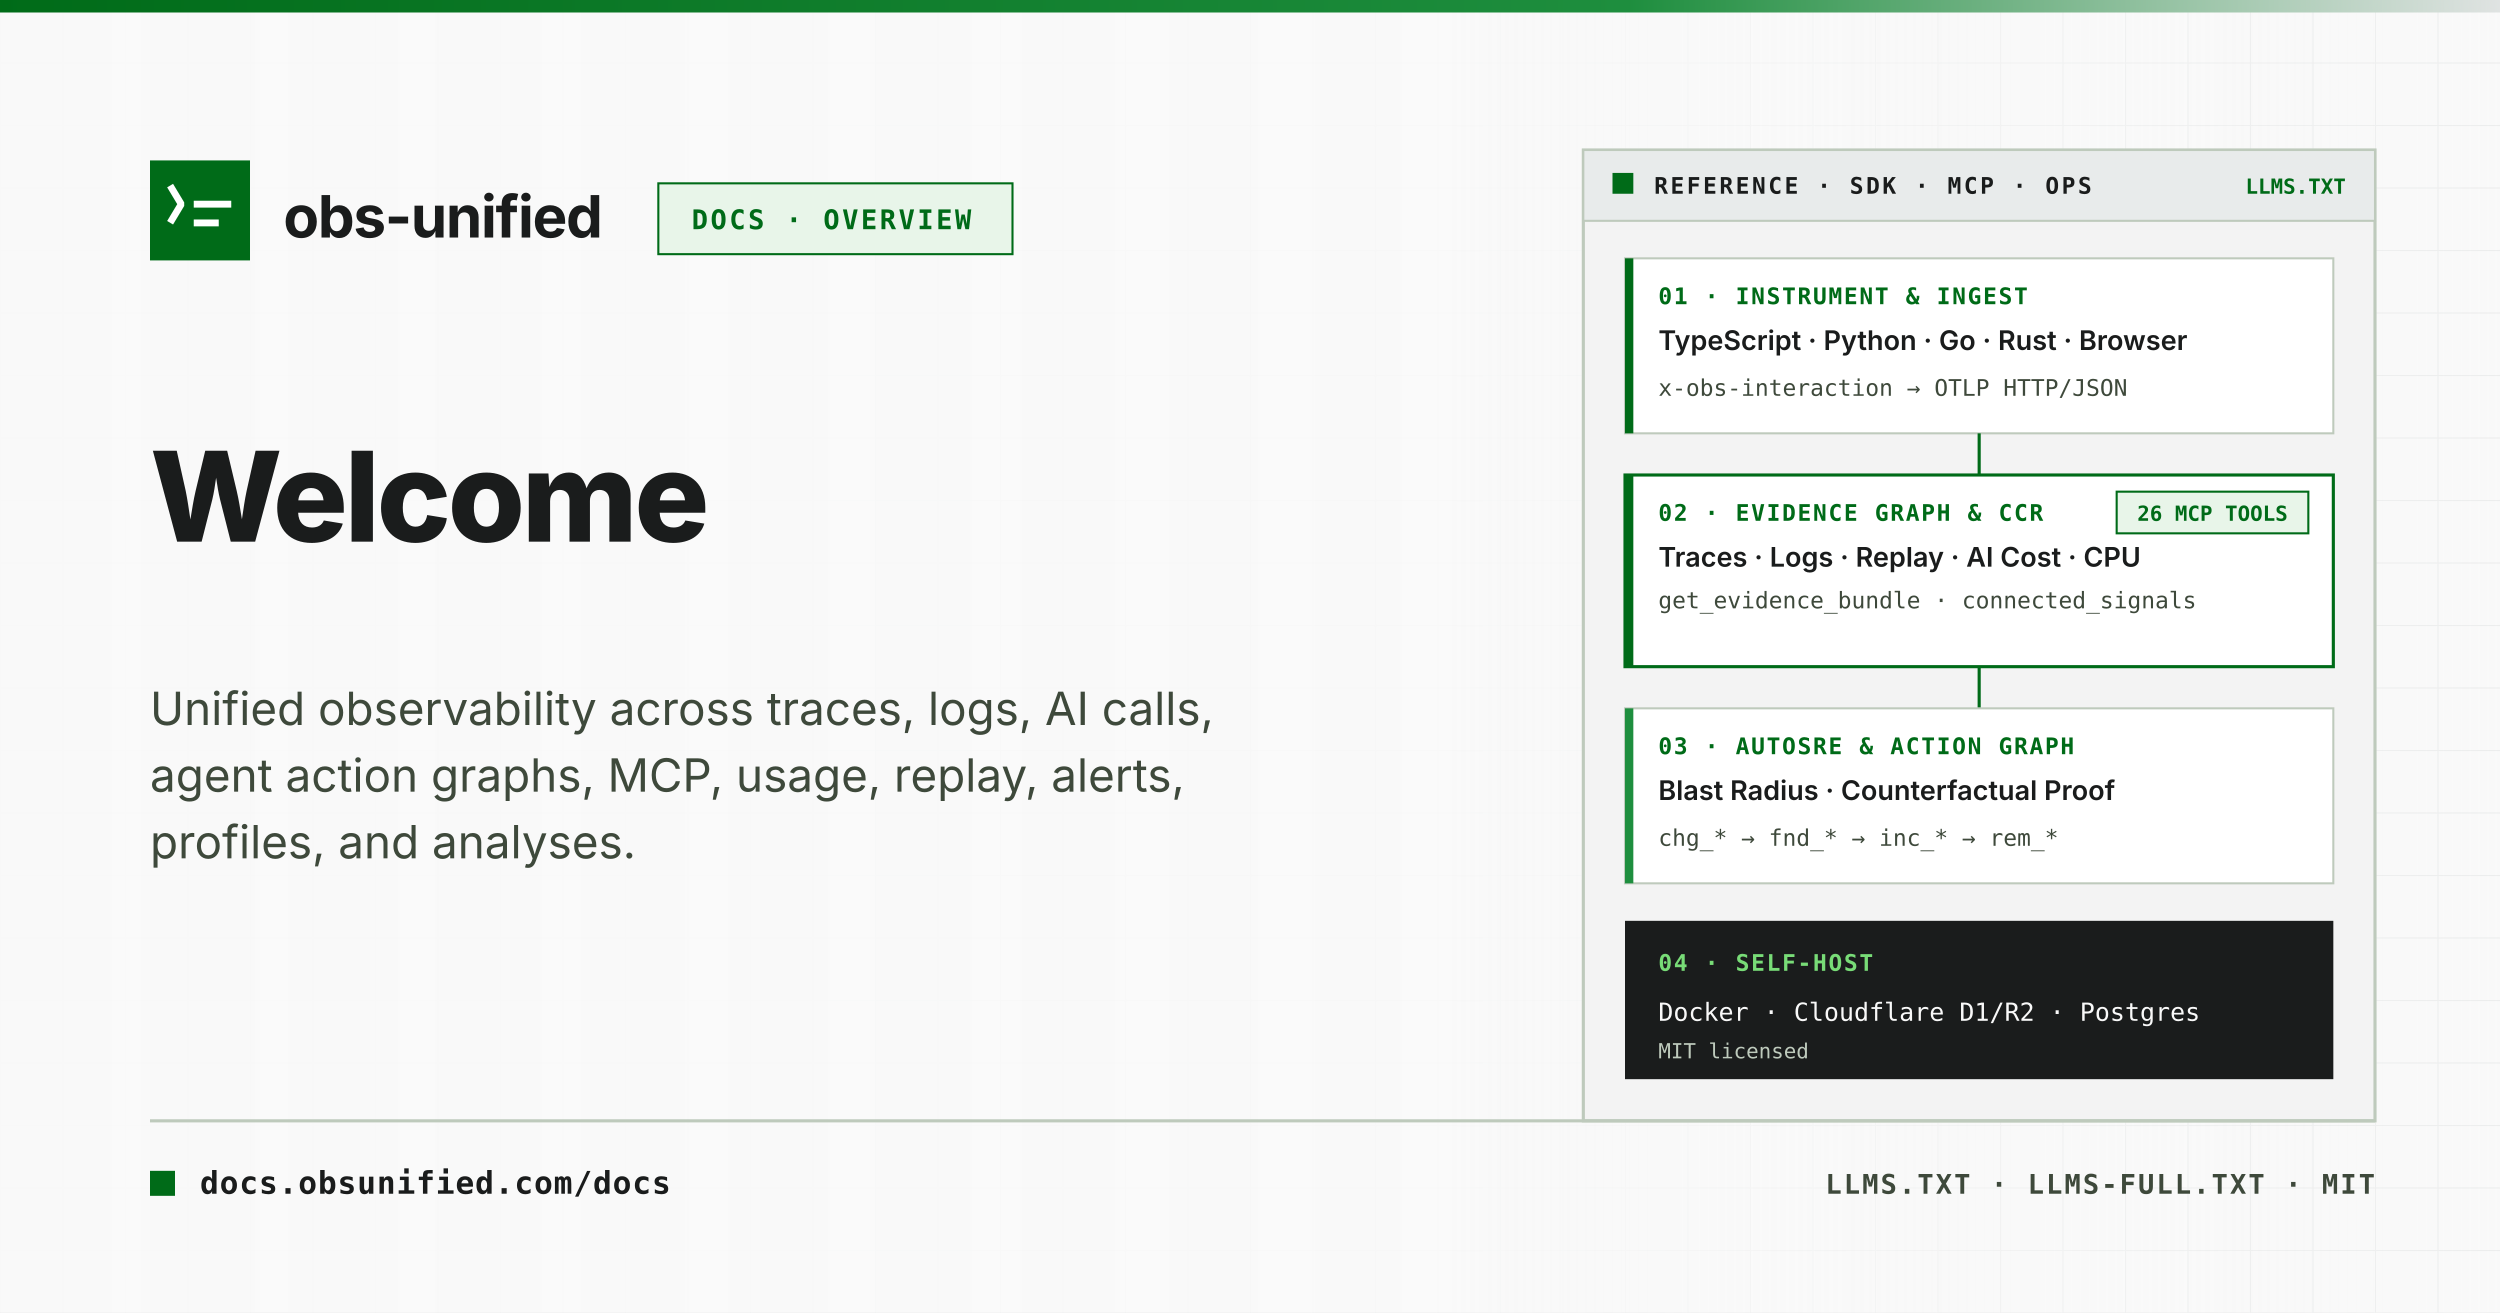
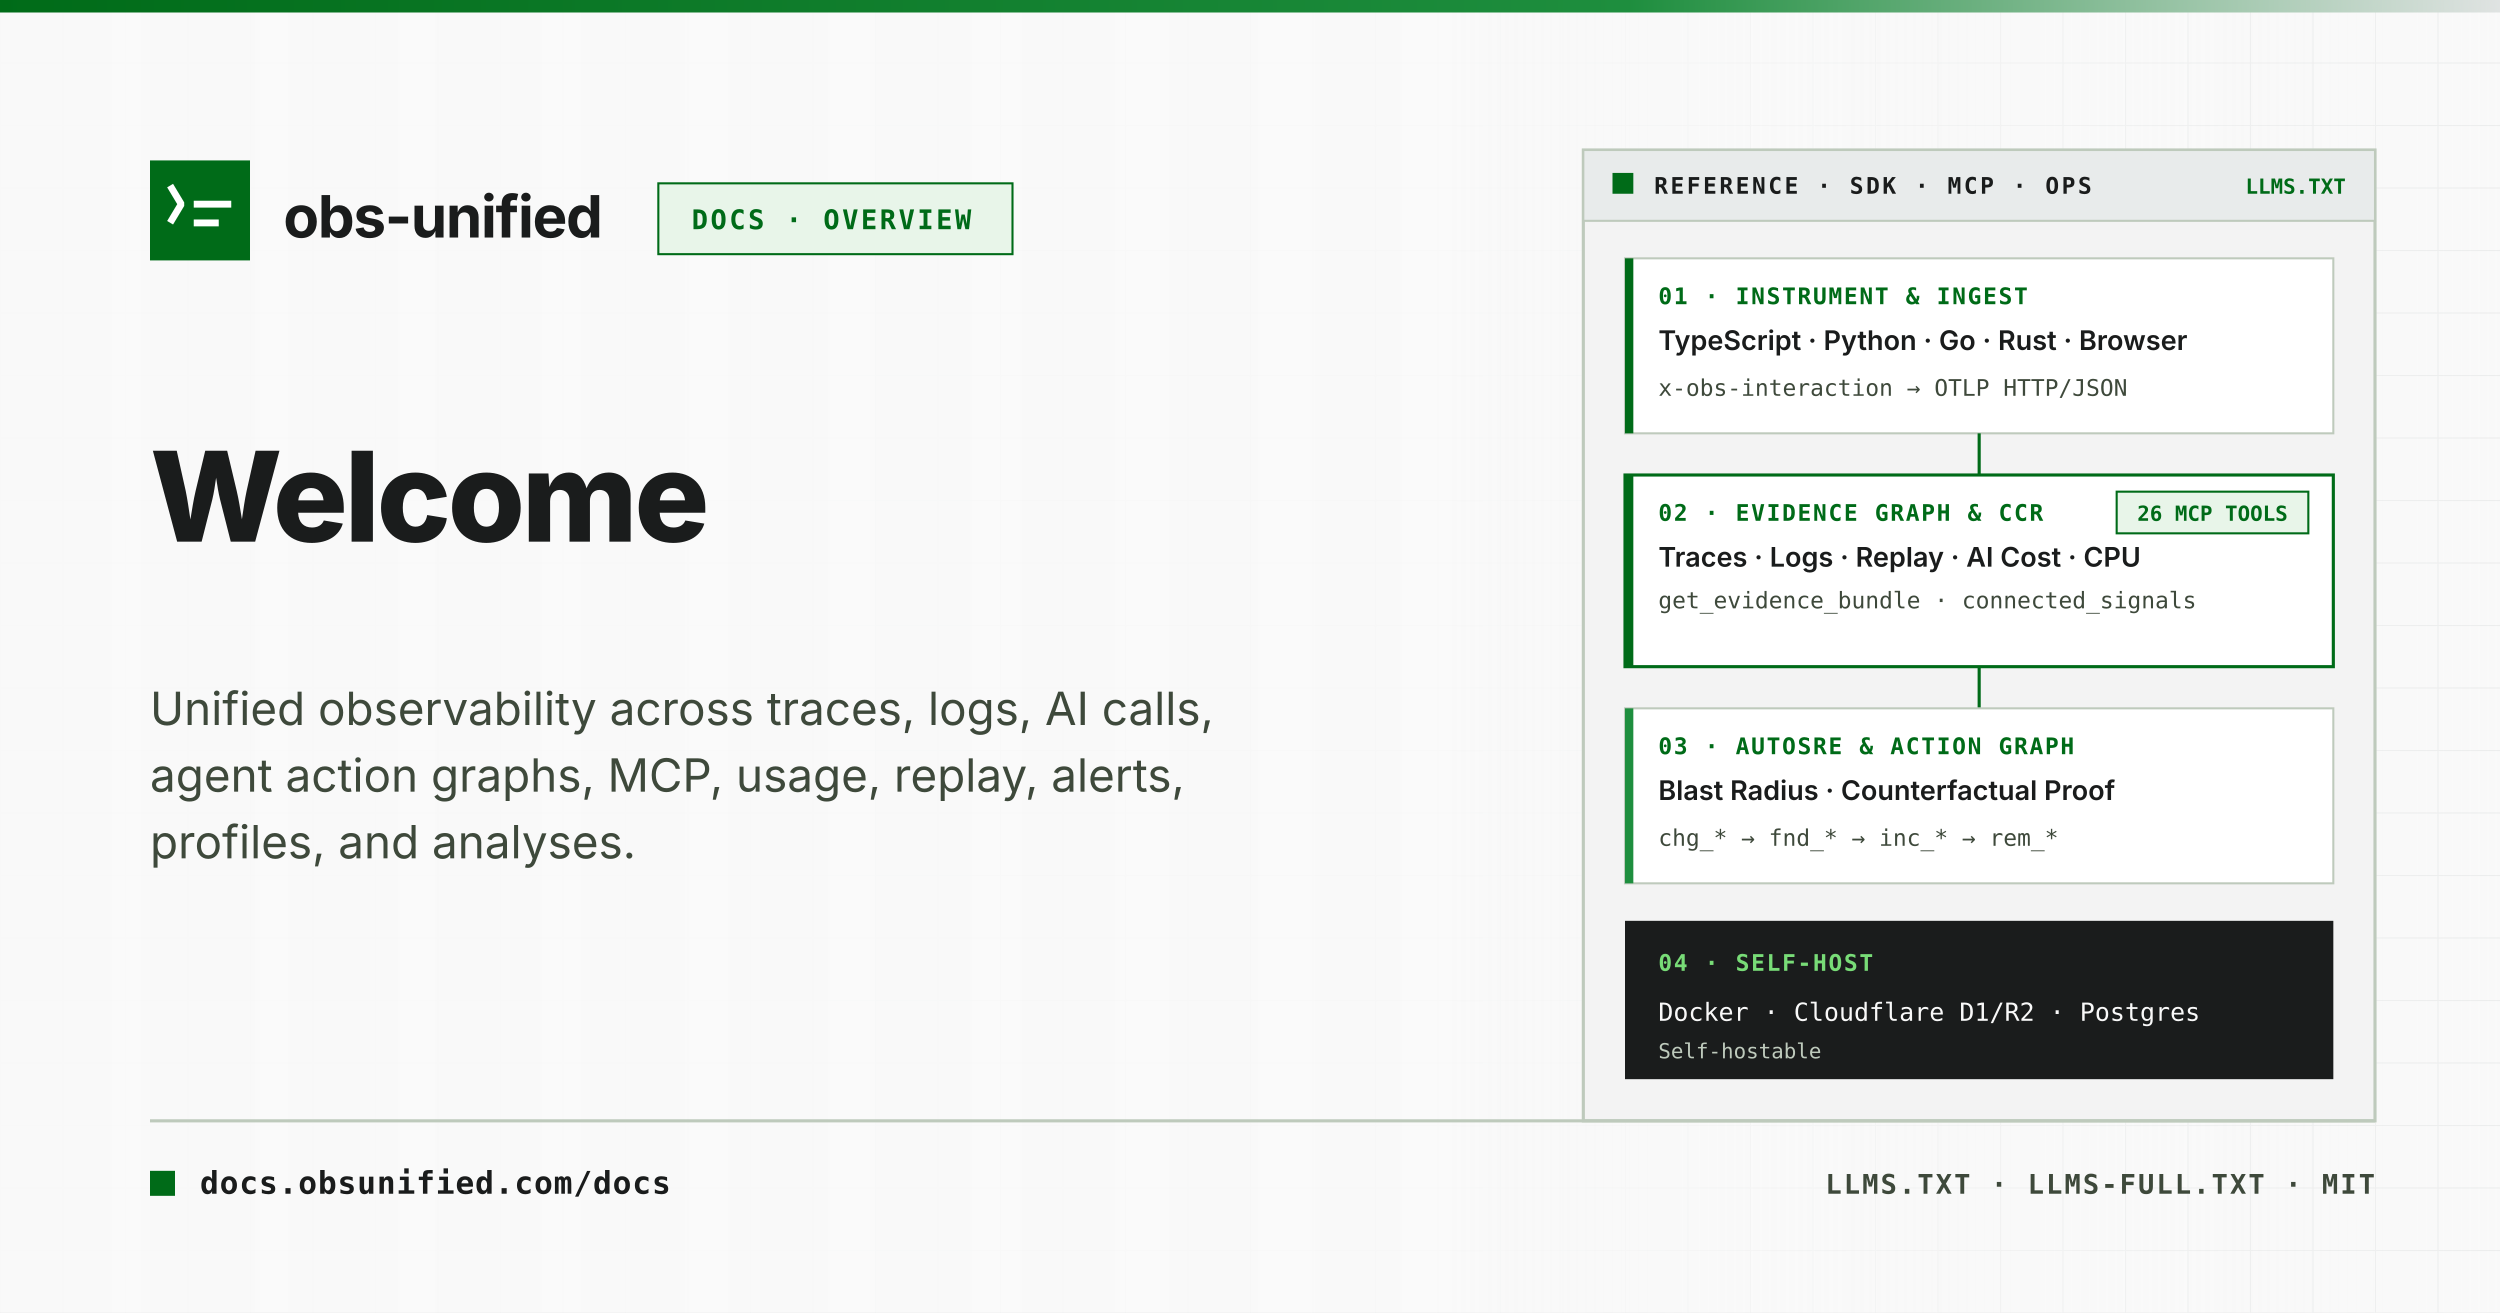
<svg xmlns="http://www.w3.org/2000/svg" viewBox="0 0 1200 630" width="1200" height="630" role="img" aria-label="Welcome — obs-unified documentation">
  <defs>
    <pattern id="grid" width="30" height="30" patternUnits="userSpaceOnUse">
      <path d="M 30 0 L 0 0 0 30" fill="none" stroke="#E2E4E4" stroke-width="1" />
    </pattern>
    <linearGradient id="surfaceFade" x1="0" y1="0" x2="1" y2="0">
      <stop offset="0%" stop-color="#F9F9F9" stop-opacity="0.97" />
      <stop offset="58%" stop-color="#F9F9F9" stop-opacity="0.93" />
      <stop offset="100%" stop-color="#F9F9F9" stop-opacity="0.45" />
    </linearGradient>
    <linearGradient id="accentBar" x1="0" y1="0" x2="1" y2="0">
      <stop offset="0%" stop-color="#006B18" />
      <stop offset="65%" stop-color="#1E8E3E" />
      <stop offset="100%" stop-color="#E2E4E4" />
    </linearGradient>
  </defs>
  <rect width="1200" height="630" fill="#F9F9F9" />
  <rect width="1200" height="630" fill="url(#grid)" />
  <rect width="1200" height="630" fill="url(#surfaceFade)" />
  <rect x="0" y="0" width="1200" height="6" fill="url(#accentBar)" />
  <g transform="translate(760, 72)">
    <rect x="0" y="0" width="380" height="466" fill="#F3F3F3" stroke="#BECABC" stroke-width="1.5" />
    <rect x="0" y="0" width="380" height="34" fill="#E8EBEB" stroke="#BECABC" stroke-width="1" />
    <rect x="14" y="11" width="10" height="10" fill="#006B18" />
    <text x="34" y="21" font-family="'JetBrains Mono', 'SFMono-Regular', Menlo, monospace" font-size="11" font-weight="700" fill="#1A1C1C" letter-spacing="1.2">REFERENCE · SDK · MCP · OPS</text>
    <text x="366" y="21" text-anchor="end" font-family="'JetBrains Mono', 'SFMono-Regular', Menlo, monospace" font-size="10" font-weight="600" fill="#006B18">LLMS.TXT</text>
    <rect x="20" y="52" width="340" height="84" fill="#FFFFFF" stroke="#BECABC" stroke-width="1" />
    <rect x="20" y="52" width="4" height="84" fill="#006B18" />
    <text x="36" y="74" font-family="'JetBrains Mono', 'SFMono-Regular', Menlo, monospace" font-size="11" font-weight="700" fill="#006B18" letter-spacing="0.8">01 · INSTRUMENT &amp; INGEST</text>
    <text x="36" y="96" font-family="'Inter', -apple-system, sans-serif" font-size="13" font-weight="600" fill="#1A1C1C">TypeScript · Python · Go · Rust · Browser</text>
    <text x="36" y="118" font-family="'JetBrains Mono', 'SFMono-Regular', Menlo, monospace" font-size="11" font-weight="500" fill="#3E493B">x-obs-interaction → OTLP HTTP/JSON</text>
    <line x1="190" y1="136" x2="190" y2="156" stroke="#006B18" stroke-width="1.5" />
    <rect x="20" y="156" width="340" height="92" fill="#FFFFFF" stroke="#006B18" stroke-width="1.5" />
    <rect x="20" y="156" width="4" height="92" fill="#006B18" />
    <text x="36" y="178" font-family="'JetBrains Mono', 'SFMono-Regular', Menlo, monospace" font-size="11" font-weight="700" fill="#006B18" letter-spacing="0.8">02 · EVIDENCE GRAPH &amp; CCR</text>
    <text x="36" y="200" font-family="'Inter', -apple-system, sans-serif" font-size="13" font-weight="600" fill="#1A1C1C">Traces · Logs · Replay · AI Cost · CPU</text>
    <text x="36" y="220" font-family="'JetBrains Mono', 'SFMono-Regular', Menlo, monospace" font-size="11" font-weight="500" fill="#3E493B">get_evidence_bundle · connected_signals</text>
    <rect x="256" y="164" width="92" height="20" fill="#E8F5E9" stroke="#006B18" stroke-width="1" />
    <text x="302" y="178" text-anchor="middle" font-family="'JetBrains Mono', 'SFMono-Regular', Menlo, monospace" font-size="10" font-weight="700" fill="#006B18">26 MCP TOOLS</text>
    <line x1="190" y1="248" x2="190" y2="268" stroke="#006B18" stroke-width="1.5" />
    <rect x="20" y="268" width="340" height="84" fill="#FFFFFF" stroke="#BECABC" stroke-width="1" />
    <rect x="20" y="268" width="4" height="84" fill="#1E8E3E" />
    <text x="36" y="290" font-family="'JetBrains Mono', 'SFMono-Regular', Menlo, monospace" font-size="11" font-weight="700" fill="#006B18" letter-spacing="0.8">03 · AUTOSRE &amp; ACTION GRAPH</text>
    <text x="36" y="312" font-family="'Inter', -apple-system, sans-serif" font-size="13" font-weight="600" fill="#1A1C1C">Blast Radius · Counterfactual Proof</text>
    <text x="36" y="334" font-family="'JetBrains Mono', 'SFMono-Regular', Menlo, monospace" font-size="11" font-weight="500" fill="#3E493B">chg_* → fnd_* → inc_* → rem_*</text>
    <rect x="20" y="370" width="340" height="76" fill="#1A1C1C" />
    <text x="36" y="394" font-family="'JetBrains Mono', 'SFMono-Regular', Menlo, monospace" font-size="11" font-weight="700" fill="#78DC77" letter-spacing="0.8">04 · SELF-HOST</text>
    <text x="36" y="418" font-family="'JetBrains Mono', 'SFMono-Regular', Menlo, monospace" font-size="12" font-weight="500" fill="#F9F9F9">Docker · Cloudflare D1/R2 · Postgres</text>
-     <text x="36" y="436" font-family="'JetBrains Mono', 'SFMono-Regular', Menlo, monospace" font-size="10" font-weight="500" fill="#BECABC">MIT licensed</text>
+     <text x="36" y="436" font-family="'JetBrains Mono', 'SFMono-Regular', Menlo, monospace" font-size="10" font-weight="500" fill="#BECABC">Self-hostable</text>
  </g>
  <g transform="translate(72, 72)">
    <g transform="translate(0, 5) scale(1.5)">
      <rect width="32" height="32" fill="#006B18" />
      <path d="M7 9 L10 14 L7 19" fill="none" stroke="#FFFFFF" stroke-width="2.2" stroke-linejoin="bevel" stroke-linecap="square" />
      <rect x="14" y="12.9" width="12" height="2.2" fill="#FFFFFF" />
      <rect x="14" y="18.9" width="8" height="2.2" fill="#FFFFFF" />
    </g>
    <text x="64" y="42" font-family="'Inter', -apple-system, BlinkMacSystemFont, 'Segoe UI', sans-serif" font-size="28" font-weight="700" fill="#1A1C1C" letter-spacing="-0.6">obs-unified</text>
    <rect x="244" y="16" width="170" height="34" fill="#E8F5E9" stroke="#006B18" stroke-width="1" />
    <text x="260" y="38" font-family="'JetBrains Mono', 'SFMono-Regular', Menlo, monospace" font-size="13" font-weight="700" fill="#006B18" letter-spacing="1.2">DOCS · OVERVIEW</text>
  </g>
  <text x="72" y="260" font-family="'Inter', -apple-system, BlinkMacSystemFont, 'Segoe UI', sans-serif" font-size="60" font-weight="800" fill="#1A1C1C" letter-spacing="-1.6">Welcome</text>
  <text x="72" y="348" font-family="'Inter', -apple-system, BlinkMacSystemFont, 'Segoe UI', sans-serif" font-size="22" font-weight="400" fill="#3E493B">Unified observability across traces, logs, AI calls,</text>
  <text x="72" y="380" font-family="'Inter', -apple-system, BlinkMacSystemFont, 'Segoe UI', sans-serif" font-size="22" font-weight="400" fill="#3E493B">agent action graphs, MCP, usage, replay, alerts,</text>
  <text x="72" y="412" font-family="'Inter', -apple-system, BlinkMacSystemFont, 'Segoe UI', sans-serif" font-size="22" font-weight="400" fill="#3E493B">profiles, and analyses.</text>
  <line x1="72" y1="538" x2="1140" y2="538" stroke="#BECABC" stroke-width="1.5" />
  <rect x="72" y="562" width="12" height="12" fill="#006B18" />
  <text x="96" y="573" font-family="'JetBrains Mono', 'SFMono-Regular', Menlo, monospace" font-size="15" font-weight="700" fill="#1A1C1C" letter-spacing="0.4">docs.obsunified.com/docs</text>
  <text x="1140" y="573" text-anchor="end" font-family="'JetBrains Mono', 'SFMono-Regular', Menlo, monospace" font-size="13" font-weight="600" fill="#3E493B" letter-spacing="1">LLMS.TXT · LLMS-FULL.TXT · MIT</text>
</svg>
